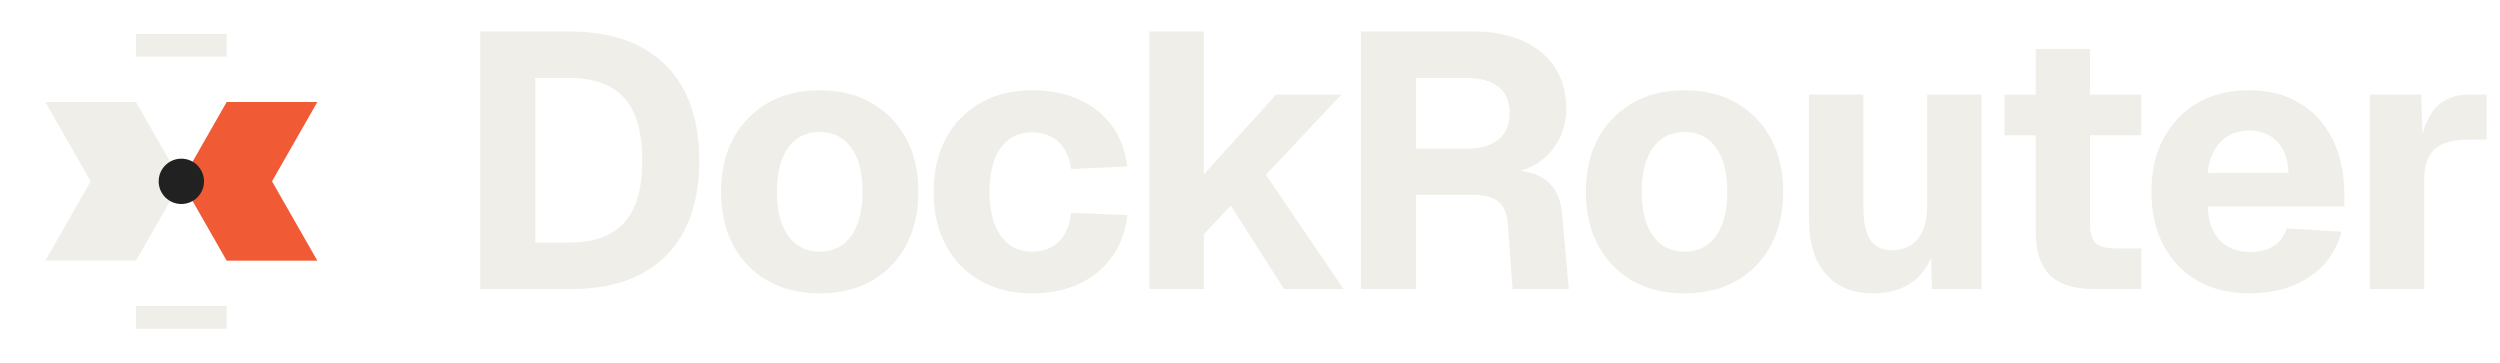
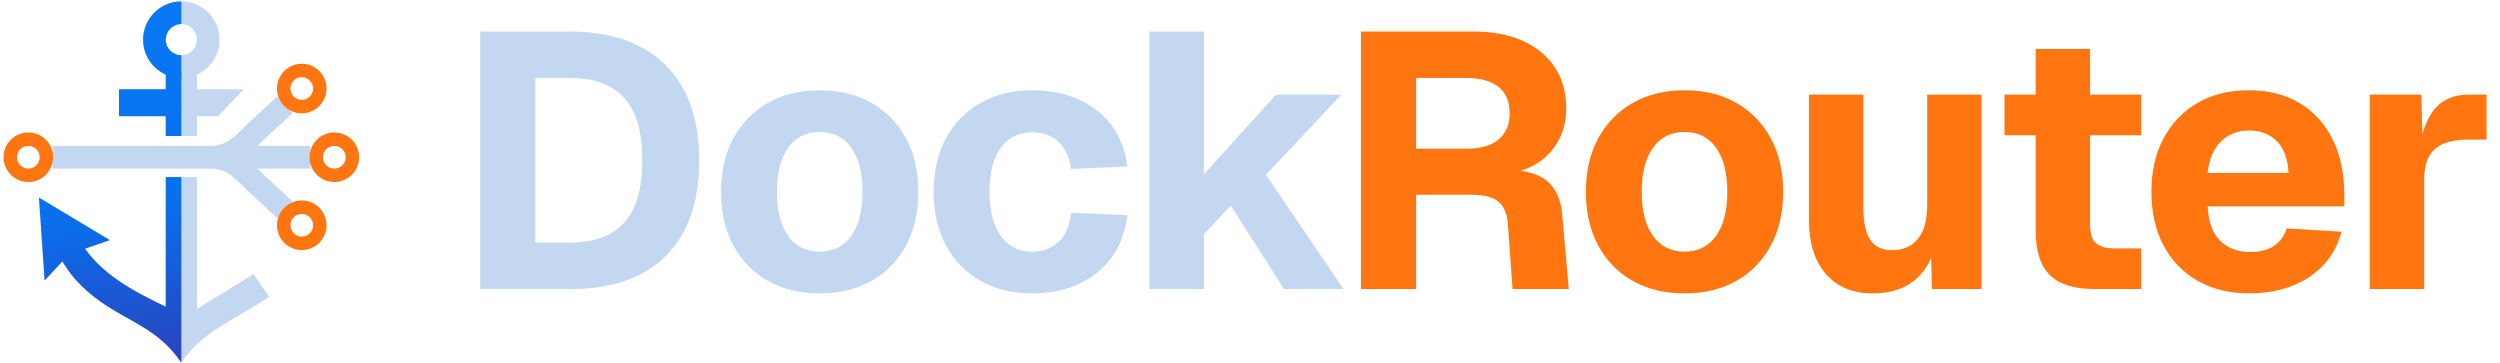
- <svg xmlns="http://www.w3.org/2000/svg" viewBox="0 0 441.16 64" fill="none" color="#efeee8">
-   <path d="M8 18h16l8 14-8 14H8l8-14z" fill="currentColor" />
-   <path d="M56 18H40l-8 14 8 14h16l-8-14z" fill="#f05b35" />
-   <path d="M24 8h16M24 56h16" stroke="currentColor" stroke-width="4" />
-   <circle cx="32" cy="32" r="4" fill="#202120" />
-   <g fill="currentColor" transform="translate(80 0)">
-     <path d="M74 0L74 710L319 710Q492 710 585 617.5Q678 525 678 354Q678 184 586.5 92Q495 0 325 0ZM226 128L319 128Q422 128 471.5 183.5Q521 239 521 355Q521 471 471.5 526.5Q422 582 319 582L226 582Z" transform="translate(0 51) scale(0.064 -0.064)" />
-     <path d="M309 -12Q227 -12 166 22.5Q105 57 71 120Q37 183 37 268Q37 353 71 415.5Q105 478 166 513Q227 548 309 548Q391 548 452 513Q513 478 547 415.5Q581 353 581 268Q581 183 547 120Q513 57 452 22.5Q391 -12 309 -12ZM309 103Q365 103 396 146.5Q427 190 427 268Q427 346 396 389.5Q365 433 309 433Q253 433 222 389.5Q191 346 191 268Q191 190 222 146.5Q253 103 309 103Z" transform="translate(44.872 51) scale(0.064 -0.064)" />
-     <path d="M309 -12Q227 -12 166 22.5Q105 57 71 120Q37 183 37 268Q37 353 71 415.5Q105 478 166 513Q227 548 309 548Q380 548 436.5 523Q493 498 528 451Q563 404 571 338L416 331Q409 381 380.5 406.5Q352 432 309 432Q253 432 222 389Q191 346 191 268Q191 190 222 146.5Q253 103 309 103Q352 103 381 129.5Q410 156 416 210L571 204Q564 138 529.5 89.5Q495 41 438.5 14.5Q382 -12 309 -12Z" transform="translate(82.384 51) scale(0.064 -0.064)" />
-     <path d="M66 0L66 710L216 710L216 316L415 536L595 536L387 315L601 0L437 0L290 230L216 151L216 0Z" transform="translate(118.616 51) scale(0.064 -0.064)" />
-     <path d="M74 0L74 710L385 710Q463 710 520.5 684Q578 658 609 610.5Q640 563 640 498Q640 449 619.5 411Q599 373 564 349Q541 334 514 326Q560 320 587 298Q624 267 629 204L647 0L492 0L479 180Q476 221 453.5 240.5Q431 260 377 260L226 260L226 0ZM226 387L368 387Q423 387 453.5 412.5Q484 438 484 485Q484 533 453 557.5Q422 582 363 582L226 582Z" transform="translate(155.424 51) scale(0.064 -0.064)" />
-     <path d="M309 -12Q227 -12 166 22.5Q105 57 71 120Q37 183 37 268Q37 353 71 415.5Q105 478 166 513Q227 548 309 548Q391 548 452 513Q513 478 547 415.5Q581 353 581 268Q581 183 547 120Q513 57 452 22.5Q391 -12 309 -12ZM309 103Q365 103 396 146.5Q427 190 427 268Q427 346 396 389.5Q365 433 309 433Q253 433 222 389.5Q191 346 191 268Q191 190 222 146.5Q253 103 309 103Z" transform="translate(197.48 51) scale(0.064 -0.064)" />
-     <path d="M242 -12Q159 -12 112.5 41.5Q66 95 66 191L66 536L216 536L216 226Q216 164 235 135.5Q254 107 295 107Q341 107 366.5 138.5Q392 170 392 233L392 536L542 536L542 0L405 0L403 86Q388 52 363 29Q318 -12 242 -12Z" transform="translate(234.992 51) scale(0.064 -0.064)" />
-     <path d="M288 0Q205 0 166 38.5Q127 77 127 161L127 424L41 424L41 536L127 536L127 662L277 662L277 536L418 536L418 424L277 424L277 179Q277 140 293.5 126Q310 112 343 112L418 112L418 0Z" transform="translate(271.096 51) scale(0.064 -0.064)" />
-     <path d="M307 -12Q225 -12 164.5 22.5Q104 57 70.5 120Q37 183 37 268Q37 353 70.5 415.5Q104 478 164 513Q224 548 306 548Q386 548 445 513Q504 478 536.5 413Q569 348 569 258L569 228L192 228Q195 164 226.5 133Q258 102 310 102Q348 102 373.5 118Q399 134 410 167L561 158Q540 78 472 33Q404 -12 307 -12ZM192 320L415 320Q412 379 382.5 408Q353 437 306 437Q259 437 228.5 406.5Q198 376 192 320Z" transform="translate(297.28 51) scale(0.064 -0.064)" />
-     <path d="M66 0L66 536L208 536L211 427Q225 475 248 500Q281 536 339 536L388 536L388 412L339 412Q297 412 270 401Q243 390 229.5 366Q216 342 216 301L216 0Z" transform="translate(333.96 51) scale(0.064 -0.064)" />
+ <svg xmlns="http://www.w3.org/2000/svg" viewBox="0 0 441.16 64" fill="none">
+   <g transform="scale(.125)">
+     <defs>
+       <linearGradient id="anchor-blue" x1="160" y1="0" x2="256" y2="512" gradientUnits="userSpaceOnUse">
+         <stop stop-color="#0879f5" />
+         <stop offset=".55" stop-color="#0870ed" />
+         <stop offset="1" stop-color="#2b43bd" />
+       </linearGradient>
+       <clipPath id="anchor-left">
+         <path d="M0 0h256v512H0z" />
+       </clipPath>
+     </defs>
+     <g fill="#c4d7f0" fill-rule="evenodd">
+       <path d="M310 56a54 54 0 1 1-108 0 54 54 0 0 1 108 0ZM278 56a22 22 0 1 0-44 0 22 22 0 0 0 44 0Z" />
+       <path d="M234 102h44v24h66l-36 38h-30v28h-44v-28h-66v-38h66Z" />
+       <path d="M234 250h44v186l80-49 22 32c-58 38-94 49-124 93-30-44-66-55-105-80-26-17-47-36-63-63l-25 27-8-117 100 60-35 12c24 34 61 57 114 82Z" />
+     </g>
+     <g fill="url(#anchor-blue)" fill-rule="evenodd" clip-path="url(#anchor-left)">
+       <path d="M310 56a54 54 0 1 1-108 0 54 54 0 0 1 108 0ZM278 56a22 22 0 1 0-44 0 22 22 0 0 0 44 0Z" />
+       <path d="M234 102h44v24h66l-36 38h-30v28h-44v-28h-66v-38h66Z" />
+       <path d="M234 250h44v186l80-49 22 32c-58 38-94 49-124 93-30-44-66-55-105-80-26-17-47-36-63-63l-25 27-8-117 100 60-35 12c24 34 61 57 114 82Z" />
+     </g>
+     <path d="M74 222h364M296 222c30 0 44-15 64-35l42-39M296 222c30 0 44 15 64 35l42 39" stroke="#c4d7f0" stroke-width="32" stroke-linejoin="round" />
+     <path fill="#ff7510" fill-rule="evenodd" d="M75 222a35 35 0 1 1-70 0 35 35 0 0 1 70 0ZM56 222a16 16 0 1 0-32 0 16 16 0 0 0 32 0Z" />
+     <path fill="#ff7510" fill-rule="evenodd" d="M461 125a35 35 0 1 1-70 0 35 35 0 0 1 70 0ZM442 125a16 16 0 1 0-32 0 16 16 0 0 0 32 0Z" />
+     <path fill="#ff7510" fill-rule="evenodd" d="M507 222a35 35 0 1 1-70 0 35 35 0 0 1 70 0ZM488 222a16 16 0 1 0-32 0 16 16 0 0 0 32 0Z" />
+     <path fill="#ff7510" fill-rule="evenodd" d="M461 318a35 35 0 1 1-70 0 35 35 0 0 1 70 0ZM442 318a16 16 0 1 0-32 0 16 16 0 0 0 32 0Z" />
+   </g>
+   <g transform="translate(80 0)">
+     <path fill="#c4d7f0" d="M74 0L74 710L319 710Q492 710 585 617.5Q678 525 678 354Q678 184 586.5 92Q495 0 325 0ZM226 128L319 128Q422 128 471.5 183.5Q521 239 521 355Q521 471 471.5 526.5Q422 582 319 582L226 582Z" transform="translate(0 51) scale(0.064 -0.064)" />
+     <path fill="#c4d7f0" d="M309 -12Q227 -12 166 22.5Q105 57 71 120Q37 183 37 268Q37 353 71 415.5Q105 478 166 513Q227 548 309 548Q391 548 452 513Q513 478 547 415.5Q581 353 581 268Q581 183 547 120Q513 57 452 22.5Q391 -12 309 -12ZM309 103Q365 103 396 146.5Q427 190 427 268Q427 346 396 389.5Q365 433 309 433Q253 433 222 389.5Q191 346 191 268Q191 190 222 146.5Q253 103 309 103Z" transform="translate(44.872 51) scale(0.064 -0.064)" />
+     <path fill="#c4d7f0" d="M309 -12Q227 -12 166 22.5Q105 57 71 120Q37 183 37 268Q37 353 71 415.5Q105 478 166 513Q227 548 309 548Q380 548 436.5 523Q493 498 528 451Q563 404 571 338L416 331Q409 381 380.5 406.5Q352 432 309 432Q253 432 222 389Q191 346 191 268Q191 190 222 146.5Q253 103 309 103Q352 103 381 129.5Q410 156 416 210L571 204Q564 138 529.5 89.5Q495 41 438.5 14.5Q382 -12 309 -12Z" transform="translate(82.384 51) scale(0.064 -0.064)" />
+     <path fill="#c4d7f0" d="M66 0L66 710L216 710L216 316L415 536L595 536L387 315L601 0L437 0L290 230L216 151L216 0Z" transform="translate(118.616 51) scale(0.064 -0.064)" />
+     <path fill="#ff7510" d="M74 0L74 710L385 710Q463 710 520.5 684Q578 658 609 610.5Q640 563 640 498Q640 449 619.5 411Q599 373 564 349Q541 334 514 326Q560 320 587 298Q624 267 629 204L647 0L492 0L479 180Q476 221 453.5 240.5Q431 260 377 260L226 260L226 0ZM226 387L368 387Q423 387 453.5 412.5Q484 438 484 485Q484 533 453 557.5Q422 582 363 582L226 582Z" transform="translate(155.424 51) scale(0.064 -0.064)" />
+     <path fill="#ff7510" d="M309 -12Q227 -12 166 22.5Q105 57 71 120Q37 183 37 268Q37 353 71 415.5Q105 478 166 513Q227 548 309 548Q391 548 452 513Q513 478 547 415.5Q581 353 581 268Q581 183 547 120Q513 57 452 22.5Q391 -12 309 -12ZM309 103Q365 103 396 146.5Q427 190 427 268Q427 346 396 389.5Q365 433 309 433Q253 433 222 389.5Q191 346 191 268Q191 190 222 146.5Q253 103 309 103Z" transform="translate(197.48 51) scale(0.064 -0.064)" />
+     <path fill="#ff7510" d="M242 -12Q159 -12 112.5 41.5Q66 95 66 191L66 536L216 536L216 226Q216 164 235 135.5Q254 107 295 107Q341 107 366.5 138.5Q392 170 392 233L392 536L542 536L542 0L405 0L403 86Q388 52 363 29Q318 -12 242 -12Z" transform="translate(234.992 51) scale(0.064 -0.064)" />
+     <path fill="#ff7510" d="M288 0Q205 0 166 38.5Q127 77 127 161L127 424L41 424L41 536L127 536L127 662L277 662L277 536L418 536L418 424L277 424L277 179Q277 140 293.5 126Q310 112 343 112L418 112L418 0Z" transform="translate(271.096 51) scale(0.064 -0.064)" />
+     <path fill="#ff7510" d="M307 -12Q225 -12 164.5 22.5Q104 57 70.5 120Q37 183 37 268Q37 353 70.5 415.5Q104 478 164 513Q224 548 306 548Q386 548 445 513Q504 478 536.5 413Q569 348 569 258L569 228L192 228Q195 164 226.5 133Q258 102 310 102Q348 102 373.5 118Q399 134 410 167L561 158Q540 78 472 33Q404 -12 307 -12ZM192 320L415 320Q412 379 382.5 408Q353 437 306 437Q259 437 228.5 406.5Q198 376 192 320Z" transform="translate(297.28 51) scale(0.064 -0.064)" />
+     <path fill="#ff7510" d="M66 0L66 536L208 536L211 427Q225 475 248 500Q281 536 339 536L388 536L388 412L339 412Q297 412 270 401Q243 390 229.5 366Q216 342 216 301L216 0Z" transform="translate(333.96 51) scale(0.064 -0.064)" />
  </g>
</svg>
